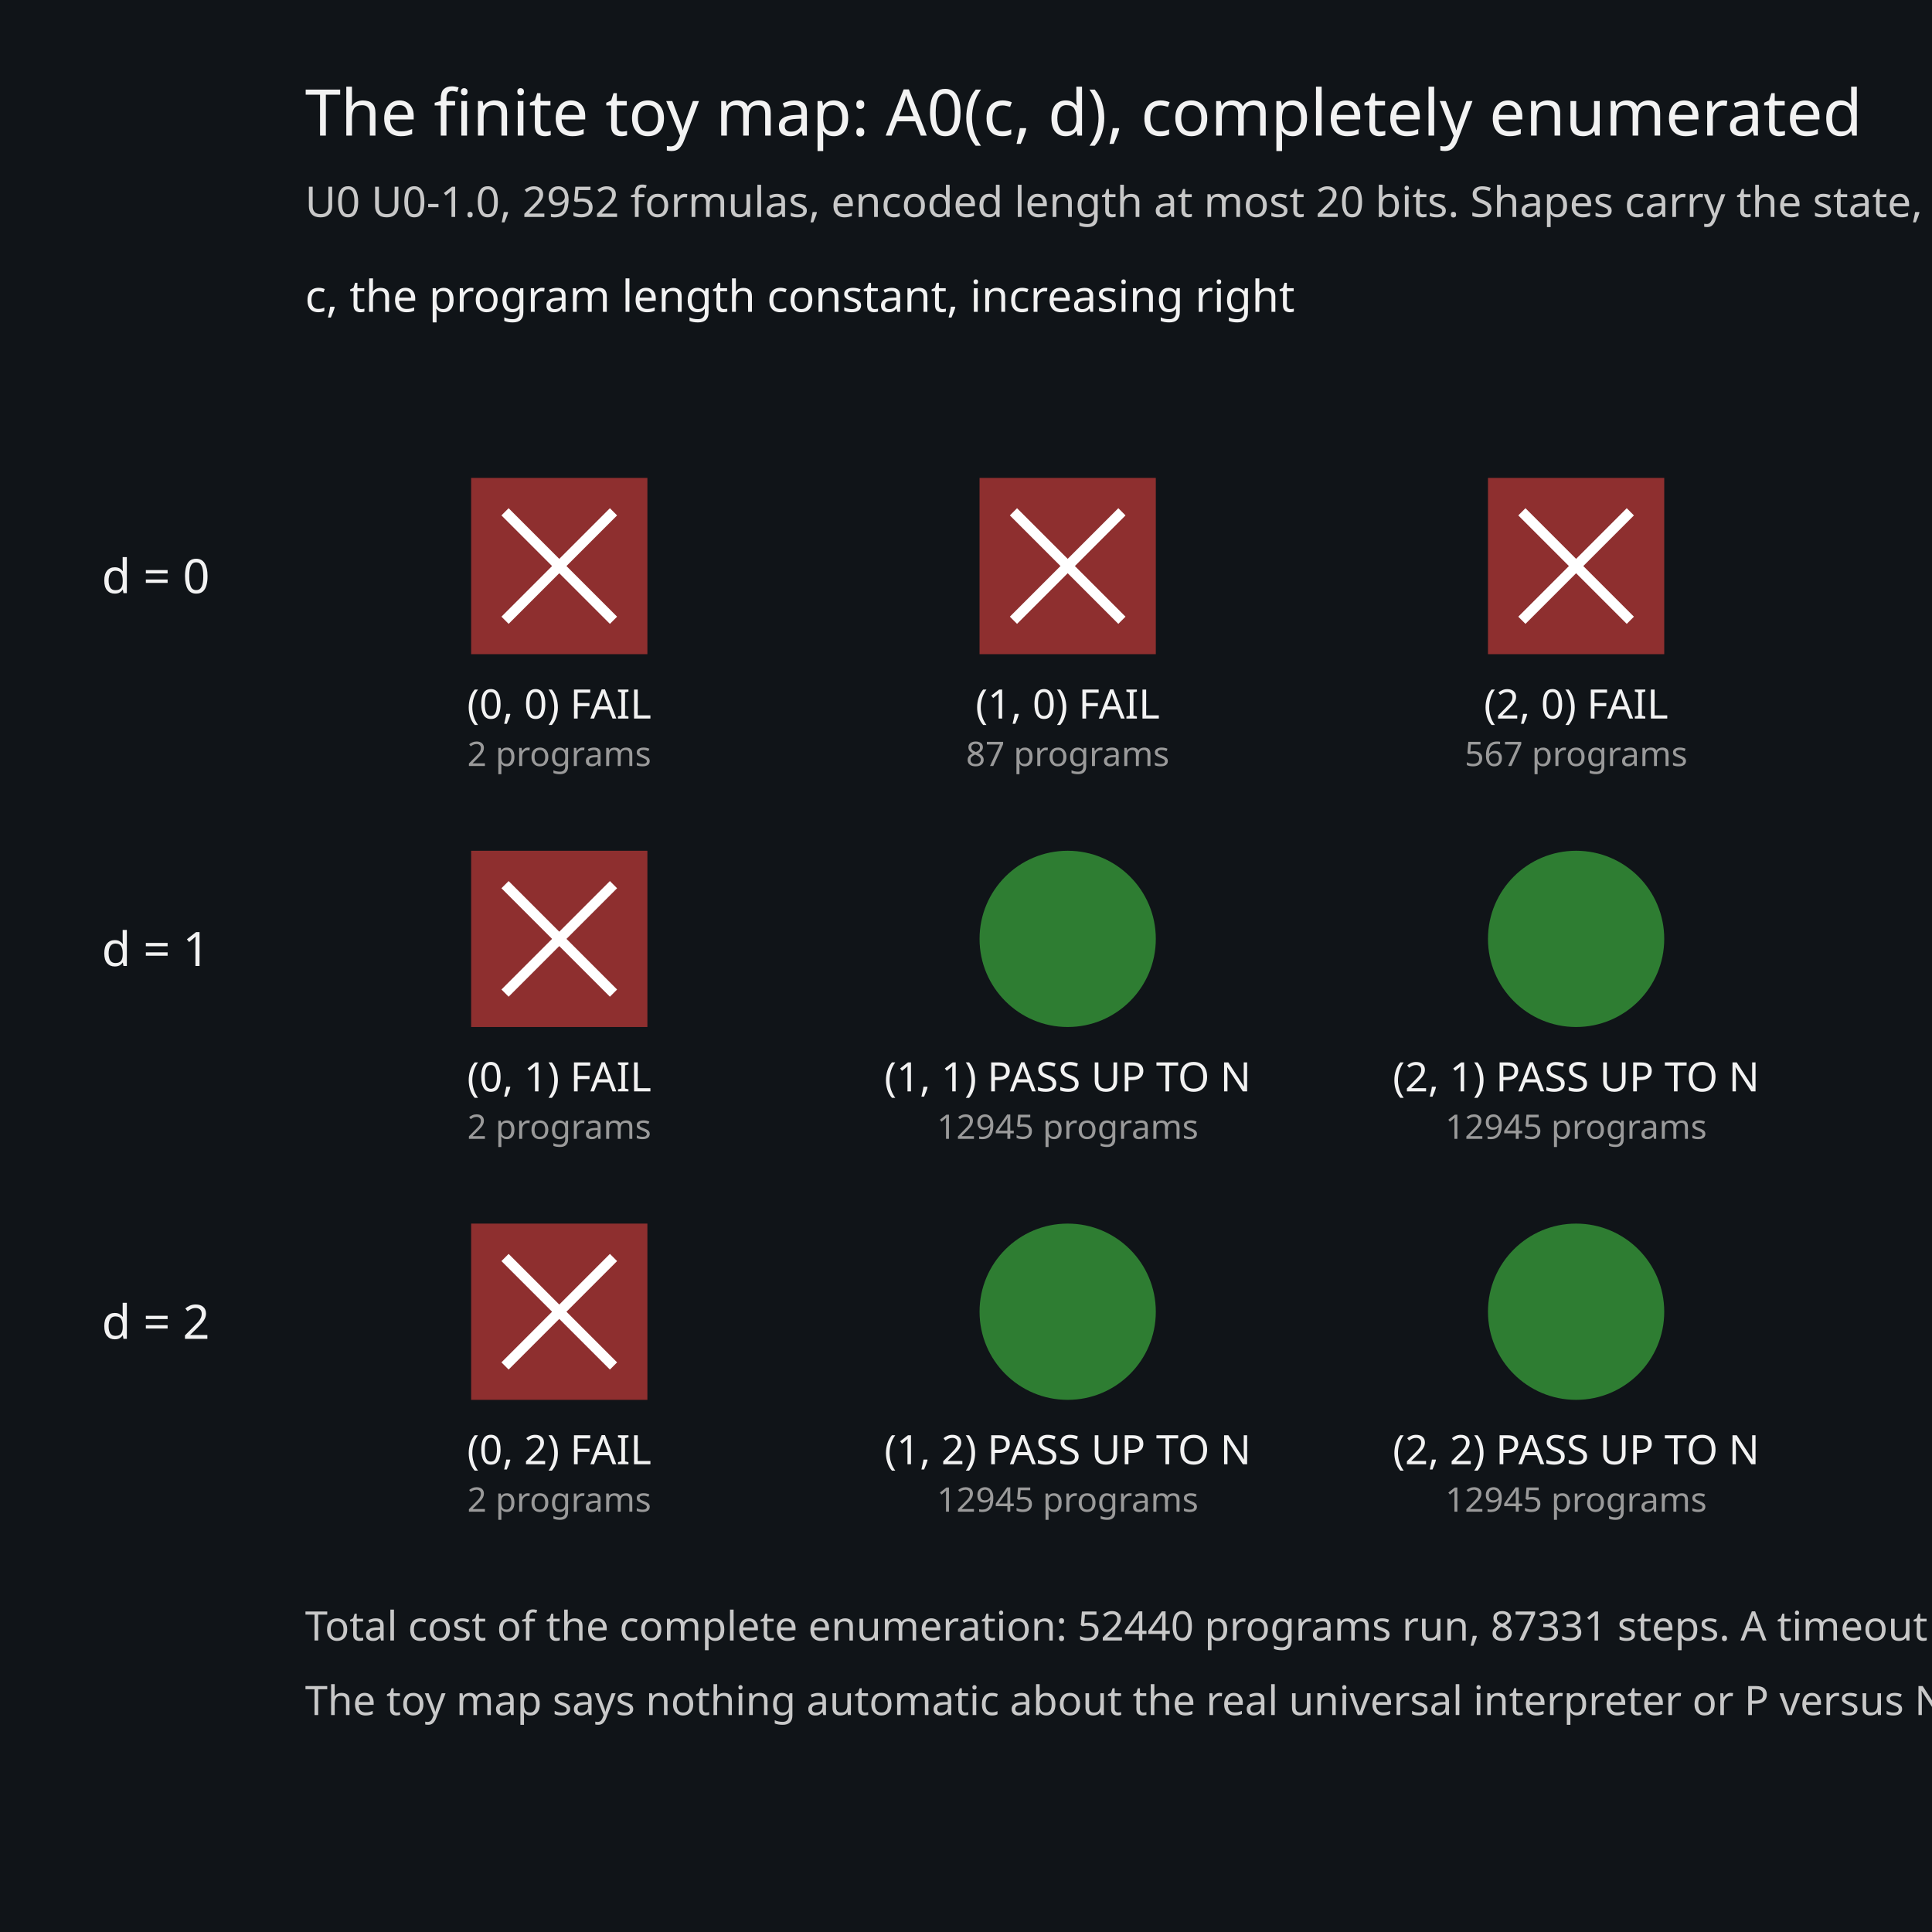
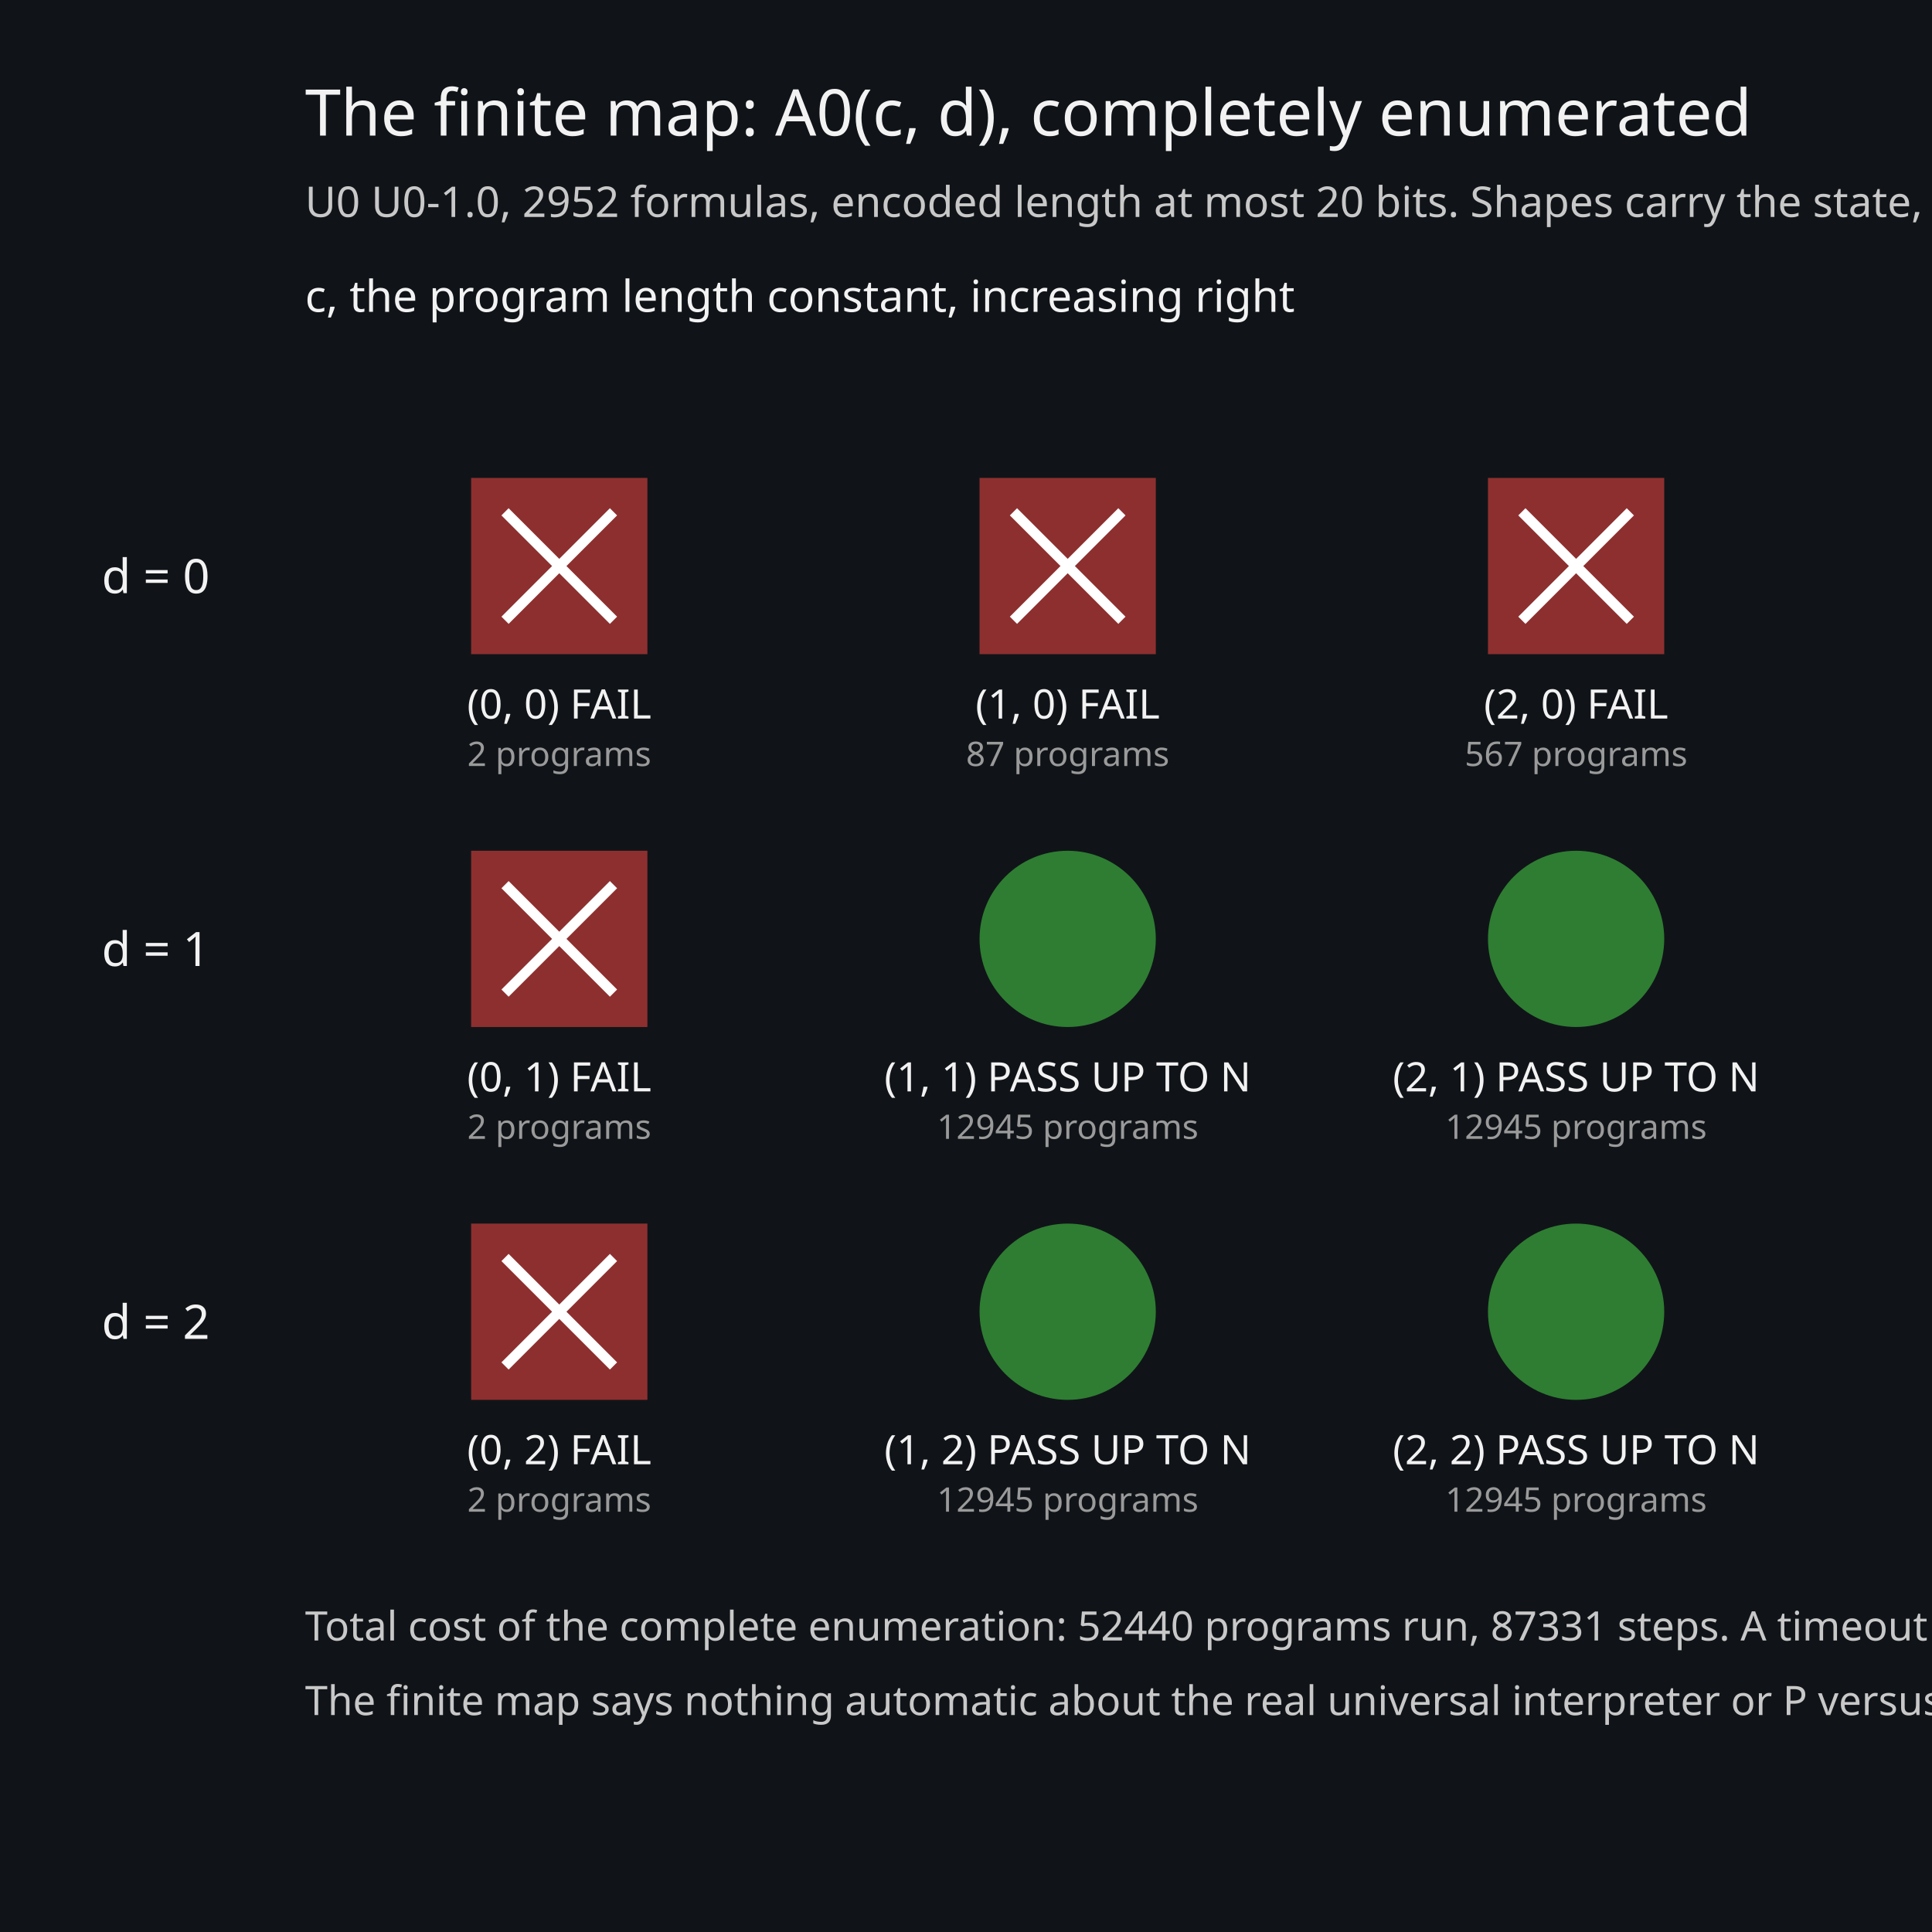
<svg xmlns="http://www.w3.org/2000/svg" width="570" height="570" viewBox="0 0 570 570">
  <rect width="570" height="570" fill="#101418" />
-   <text x="90" y="40" fill="#f2f2f2" font-size="19" font-family="sans-serif">The finite toy map: A0(c, d), completely enumerated</text>
+   <text x="90" y="40" fill="#f2f2f2" font-size="19" font-family="sans-serif">The finite map: A0(c, d), completely enumerated</text>
  <text x="90" y="64" fill="#c8c8c8" font-size="12.5" font-family="sans-serif">U0 U0-1.0, 2952 formulas, encoded length at most 20 bits. Shapes carry the state, colour only repeats it.</text>
  <text x="90" y="92" fill="#f2f2f2" font-size="13" font-family="sans-serif">c, the program length constant, increasing right</text>
  <text x="30" y="175" fill="#f2f2f2" font-size="14" font-family="sans-serif">d = 0</text>
  <rect x="139" y="141" width="52" height="52" fill="#8e2f2f" />
  <path d="M 149 151 L 181 183 M 181 151 L 149 183" stroke="#ffffff" stroke-width="3" />
  <text x="165" y="212" fill="#f2f2f2" font-size="12" text-anchor="middle" font-family="sans-serif">(0, 0) FAIL</text>
  <text x="165" y="226" fill="#9a9a9a" font-size="10" text-anchor="middle" font-family="sans-serif">2 programs</text>
  <rect x="289" y="141" width="52" height="52" fill="#8e2f2f" />
  <path d="M 299 151 L 331 183 M 331 151 L 299 183" stroke="#ffffff" stroke-width="3" />
  <text x="315" y="212" fill="#f2f2f2" font-size="12" text-anchor="middle" font-family="sans-serif">(1, 0) FAIL</text>
  <text x="315" y="226" fill="#9a9a9a" font-size="10" text-anchor="middle" font-family="sans-serif">87 programs</text>
  <rect x="439" y="141" width="52" height="52" fill="#8e2f2f" />
  <path d="M 449 151 L 481 183 M 481 151 L 449 183" stroke="#ffffff" stroke-width="3" />
  <text x="465" y="212" fill="#f2f2f2" font-size="12" text-anchor="middle" font-family="sans-serif">(2, 0) FAIL</text>
  <text x="465" y="226" fill="#9a9a9a" font-size="10" text-anchor="middle" font-family="sans-serif">567 programs</text>
  <text x="30" y="285" fill="#f2f2f2" font-size="14" font-family="sans-serif">d = 1</text>
  <rect x="139" y="251" width="52" height="52" fill="#8e2f2f" />
  <path d="M 149 261 L 181 293 M 181 261 L 149 293" stroke="#ffffff" stroke-width="3" />
  <text x="165" y="322" fill="#f2f2f2" font-size="12" text-anchor="middle" font-family="sans-serif">(0, 1) FAIL</text>
  <text x="165" y="336" fill="#9a9a9a" font-size="10" text-anchor="middle" font-family="sans-serif">2 programs</text>
  <circle cx="315" cy="277" r="26" fill="#2e7d32" />
  <text x="315" y="322" fill="#f2f2f2" font-size="12" text-anchor="middle" font-family="sans-serif">(1, 1) PASS UP TO N</text>
  <text x="315" y="336" fill="#9a9a9a" font-size="10" text-anchor="middle" font-family="sans-serif">12945 programs</text>
  <circle cx="465" cy="277" r="26" fill="#2e7d32" />
  <text x="465" y="322" fill="#f2f2f2" font-size="12" text-anchor="middle" font-family="sans-serif">(2, 1) PASS UP TO N</text>
  <text x="465" y="336" fill="#9a9a9a" font-size="10" text-anchor="middle" font-family="sans-serif">12945 programs</text>
  <text x="30" y="395" fill="#f2f2f2" font-size="14" font-family="sans-serif">d = 2</text>
  <rect x="139" y="361" width="52" height="52" fill="#8e2f2f" />
  <path d="M 149 371 L 181 403 M 181 371 L 149 403" stroke="#ffffff" stroke-width="3" />
  <text x="165" y="432" fill="#f2f2f2" font-size="12" text-anchor="middle" font-family="sans-serif">(0, 2) FAIL</text>
  <text x="165" y="446" fill="#9a9a9a" font-size="10" text-anchor="middle" font-family="sans-serif">2 programs</text>
  <circle cx="315" cy="387" r="26" fill="#2e7d32" />
  <text x="315" y="432" fill="#f2f2f2" font-size="12" text-anchor="middle" font-family="sans-serif">(1, 2) PASS UP TO N</text>
  <text x="315" y="446" fill="#9a9a9a" font-size="10" text-anchor="middle" font-family="sans-serif">12945 programs</text>
  <circle cx="465" cy="387" r="26" fill="#2e7d32" />
  <text x="465" y="432" fill="#f2f2f2" font-size="12" text-anchor="middle" font-family="sans-serif">(2, 2) PASS UP TO N</text>
  <text x="465" y="446" fill="#9a9a9a" font-size="10" text-anchor="middle" font-family="sans-serif">12945 programs</text>
  <text x="90" y="484" fill="#c8c8c8" font-size="12" font-family="sans-serif">Total cost of the complete enumeration: 52440 programs run, 87331 steps. A timeout or a budget stop is UNKNOWN, never a counterexample.</text>
-   <text x="90" y="506" fill="#c8c8c8" font-size="12" font-family="sans-serif">The toy map says nothing automatic about the real universal interpreter or P versus NP.</text>
+   <text x="90" y="506" fill="#c8c8c8" font-size="12" font-family="sans-serif">The finite map says nothing automatic about the real universal interpreter or P versus NP.</text>
</svg>
